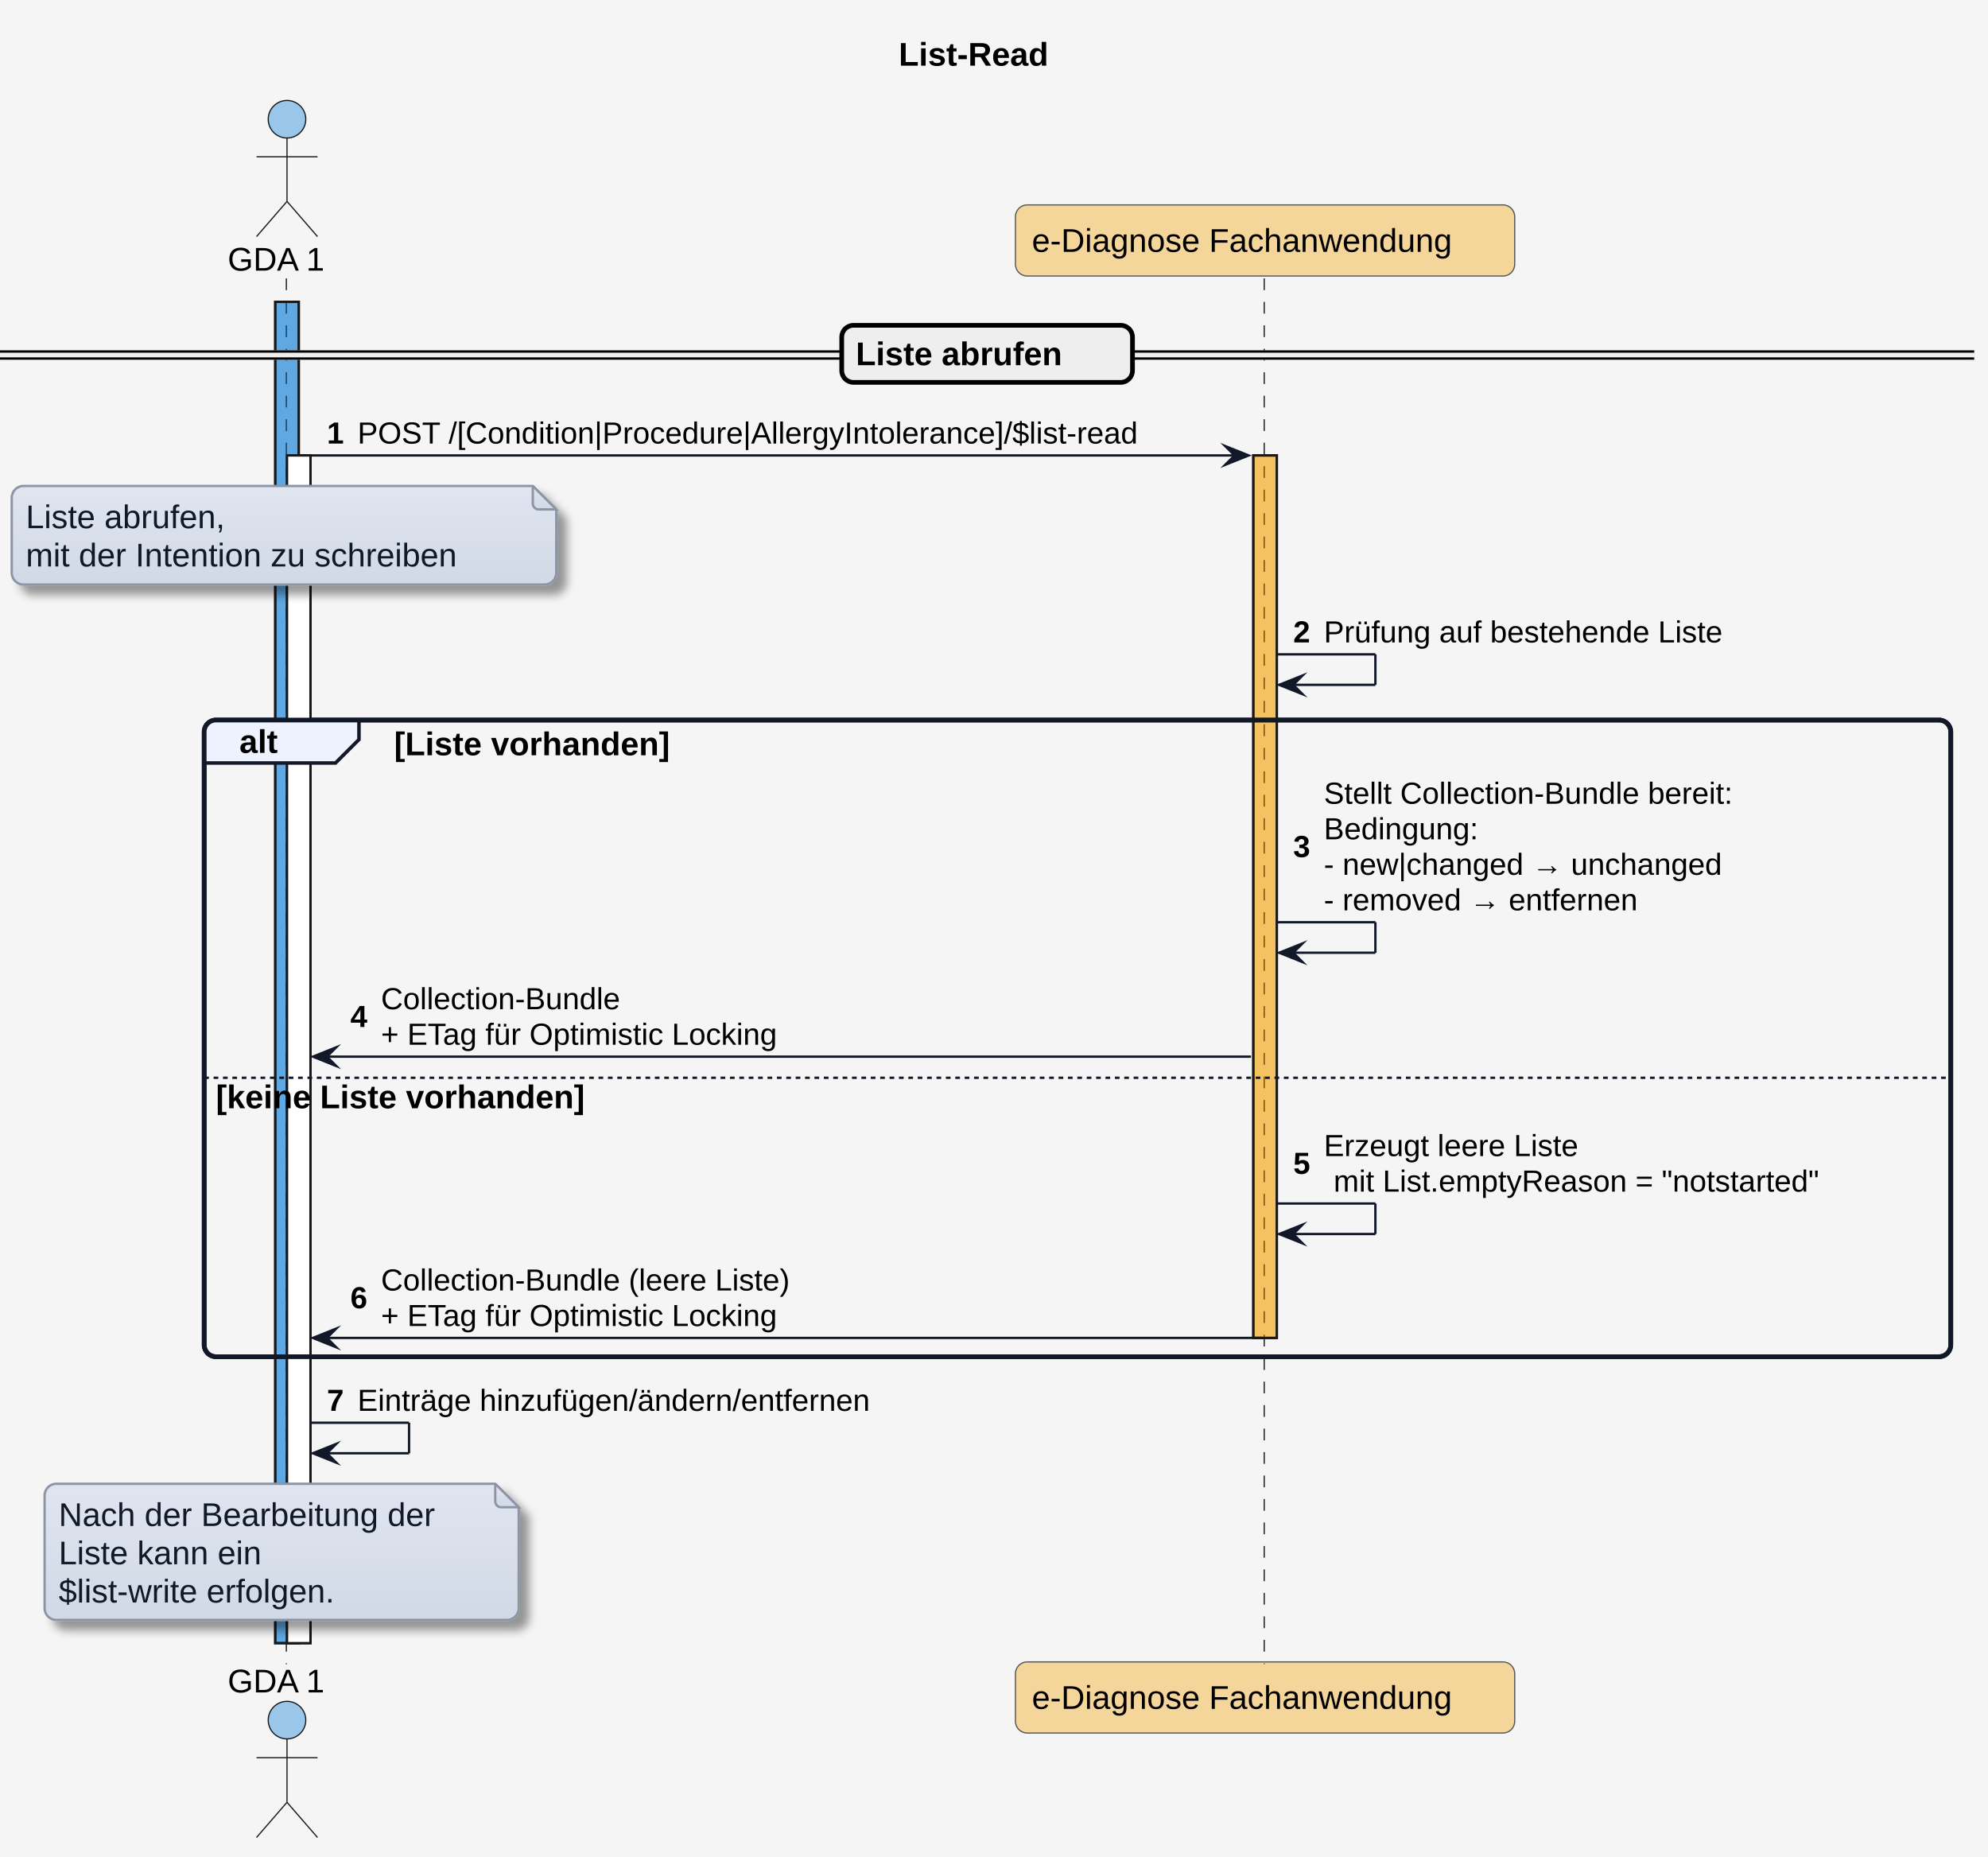
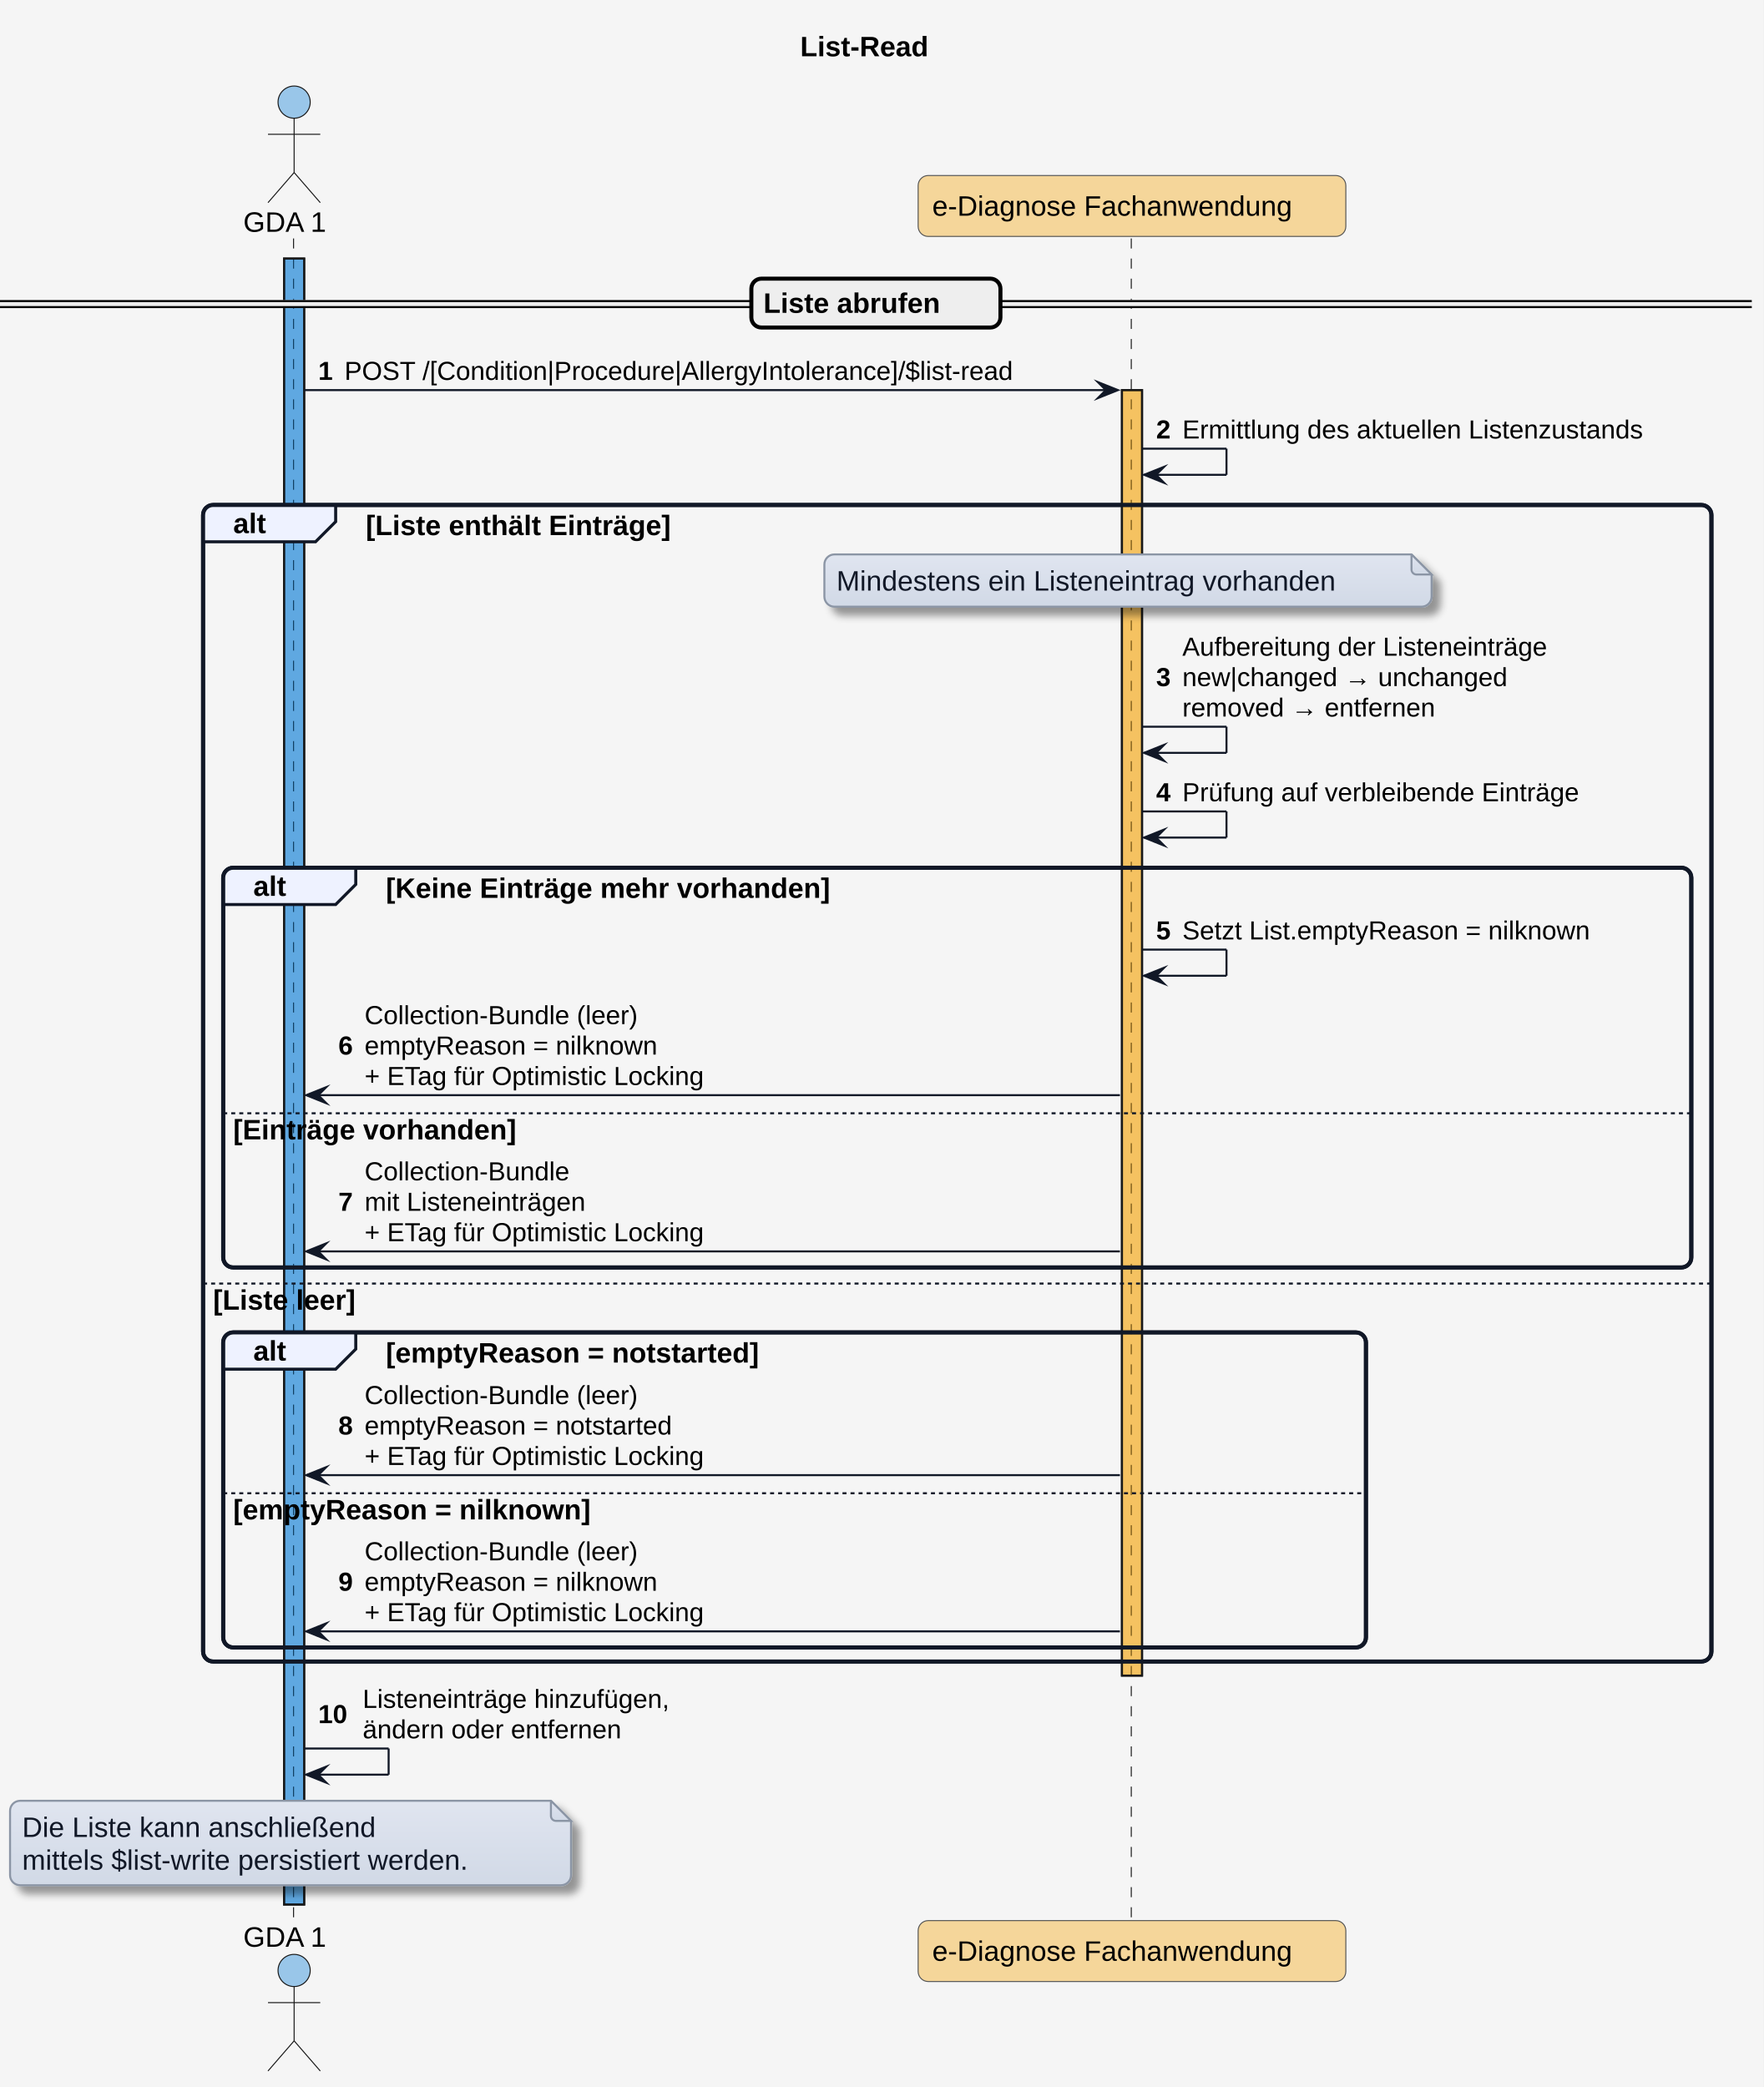
- <svg xmlns="http://www.w3.org/2000/svg" version="1.1" data-diagram-type="SEQUENCE" style="width:847px;height:791px;background:#F5F5F5;" width="847px" height="791px" viewBox="0 0 847 791" zoomAndPan="magnify" preserveAspectRatio="none" contentStyleType="text/css">
+ <svg xmlns="http://www.w3.org/2000/svg" version="1.1" data-diagram-type="SEQUENCE" style="width:877px;height:1038px;background:#F5F5F5;" width="877px" height="1038px" viewBox="0 0 877 1038" zoomAndPan="magnify" preserveAspectRatio="none" contentStyleType="text/css">
  <defs>
-     <linearGradient x1="50%" y1="0%" x2="50%" y2="100%" id="g16djc7a0gcmby0">
+     <linearGradient x1="50%" y1="0%" x2="50%" y2="100%" id="g1memkbnw3ee900">
      <stop stop-color="#E0E5F0" offset="0%" />
      <stop stop-color="#D1D9E6" offset="100%" />
    </linearGradient>
-     <filter id="f16djc7a0gcmby" x="-1" y="-1" width="300%" height="300%">
+     <filter id="f1memkbnw3ee90" x="-1" y="-1" width="300%" height="300%">
      <feGaussianBlur result="blurOut" stdDeviation="2" />
      <feColorMatrix type="matrix" in="blurOut" result="blurOut2" values="0 0 0 0 0 0 0 0 0 0 0 0 0 0 0 0 0 0 .4 0" />
      <feOffset result="blurOut3" in="blurOut2" dx="4" dy="4" />
      <feBlend in="SourceGraphic" in2="blurOut3" mode="normal" />
    </filter>
  </defs>
  <g>
-     <rect x="0" y="0" width="847" height="791" fill="#F5F5F5" style="stroke:none;stroke-width:1;" />
+     <rect x="0" y="0" width="877" height="1038" fill="#F5F5F5" style="stroke:none;stroke-width:1;" />
    <g class="title" data-source-line="1">
-       <text x="382.916" y="27.995" fill="#000000" font-size="14" lengthAdjust="spacing" textLength="74.3" font-weight="700" font-family="'Arial'">List-Read</text>
+       <text x="397.971" y="27.995" fill="#000000" font-size="14" lengthAdjust="spacing" textLength="74.3" font-weight="700" font-family="'Arial'">List-Read</text>
    </g>
    <g>
-       <rect x="117.282" y="128.594" width="10" height="571.398" fill="#0078D4" fill-opacity="0.376" style="stroke:#181818;stroke-width:1;" />
+       <rect x="141.282" y="128.594" width="10" height="818.648" fill="#0078D4" fill-opacity="0.376" style="stroke:#181818;stroke-width:1;" />
    </g>
    <g>
-       <rect x="122.282" y="194.023" width="10" height="505.969" fill="#FFFFFF" style="stroke:#181818;stroke-width:1;" />
+       <rect x="557.991" y="194.023" width="10" height="639.359" fill="#F5A403" fill-opacity="0.376" style="stroke:#181818;stroke-width:1;" />
    </g>
-     <g>
-       <rect x="533.991" y="194.023" width="10" height="375.945" fill="#F5A403" fill-opacity="0.376" style="stroke:#181818;stroke-width:1;" />
-     </g>
-     <rect x="87" y="306.75" width="744.132" height="271.219" fill="none" style="stroke:#111827;stroke-width:2;" rx="5" ry="5" />
+     <rect x="101" y="251.156" width="750.174" height="575.227" fill="none" style="stroke:#111827;stroke-width:2;" rx="5" ry="5" />
+     <rect x="111" y="431.578" width="730.174" height="198.82" fill="none" style="stroke:#111827;stroke-width:2;" rx="5" ry="5" />
+     <rect x="111" y="662.695" width="568.345" height="156.688" fill="none" style="stroke:#111827;stroke-width:2;" rx="5" ry="5" />
    <g class="participant-lifeline" data-qualified-name="GDA_1" data-entity-uid="part1" id="part1-lifeline" data-source-line="49">
      <g>
-         <rect x="118.282" y="118.594" width="8" height="590.398" fill="#000000" fill-opacity="0" />
-         <line x1="122" y1="118.594" x2="122" y2="708.992" style="stroke:#181818;stroke-width:0.5;stroke-dasharray:5,5;" />
+         <rect x="142.282" y="118.594" width="8" height="837.648" fill="#000000" fill-opacity="0" />
+         <line x1="146" y1="118.594" x2="146" y2="956.242" style="stroke:#181818;stroke-width:0.5;stroke-dasharray:5,5;" />
      </g>
    </g>
    <g class="participant-lifeline" data-qualified-name="eDiag_FA" data-entity-uid="part2" id="part2-lifeline" data-source-line="50">
      <g>
-         <rect x="534.991" y="118.594" width="8" height="590.398" fill="#000000" fill-opacity="0" />
-         <line x1="538.638" y1="118.594" x2="538.638" y2="708.992" style="stroke:#181818;stroke-width:0.5;stroke-dasharray:5,5;" />
+         <rect x="558.991" y="118.594" width="8" height="837.648" fill="#000000" fill-opacity="0" />
+         <line x1="562.638" y1="118.594" x2="562.638" y2="956.242" style="stroke:#181818;stroke-width:0.5;stroke-dasharray:5,5;" />
      </g>
    </g>
    <g class="participant participant-head" data-qualified-name="GDA_1" data-entity-uid="part1" id="part1-head" data-source-line="49">
-       <text x="97" y="115.292" fill="#000000" font-size="14" lengthAdjust="spacing" textLength="44.563" font-family="'Arial'">GDA 1</text>
-       <ellipse cx="122.282" cy="50.797" rx="8" ry="8" fill="#0078D4" fill-opacity="0.376" style="stroke:#181818;stroke-width:0.5;" />
-       <path d="M122.282,58.797 L122.282,85.797 M109.282,66.797 L135.282,66.797 M122.282,85.797 L109.282,100.797 M122.282,85.797 L135.282,100.797" style="stroke:#181818;stroke-width:0.5;" fill="none" />
+       <text x="121" y="115.292" fill="#000000" font-size="14" lengthAdjust="spacing" textLength="44.563" font-family="'Arial'">GDA 1</text>
+       <ellipse cx="146.282" cy="50.797" rx="8" ry="8" fill="#0078D4" fill-opacity="0.376" style="stroke:#181818;stroke-width:0.5;" />
+       <path d="M146.282,58.797 L146.282,85.797 M133.282,66.797 L159.282,66.797 M146.282,85.797 L133.282,100.797 M146.282,85.797 L159.282,100.797" style="stroke:#181818;stroke-width:0.5;" fill="none" />
    </g>
    <g class="participant participant-tail" data-qualified-name="GDA_1" data-entity-uid="part1" id="part1-tail" data-source-line="49">
-       <text x="97" y="720.987" fill="#000000" font-size="14" lengthAdjust="spacing" textLength="44.563" font-family="'Arial'">GDA 1</text>
-       <ellipse cx="122.282" cy="732.789" rx="8" ry="8" fill="#0078D4" fill-opacity="0.376" style="stroke:#181818;stroke-width:0.5;" />
-       <path d="M122.282,740.789 L122.282,767.789 M109.282,748.789 L135.282,748.789 M122.282,767.789 L109.282,782.789 M122.282,767.789 L135.282,782.789" style="stroke:#181818;stroke-width:0.5;" fill="none" />
+       <text x="121" y="968.237" fill="#000000" font-size="14" lengthAdjust="spacing" textLength="44.563" font-family="'Arial'">GDA 1</text>
+       <ellipse cx="146.282" cy="980.039" rx="8" ry="8" fill="#0078D4" fill-opacity="0.376" style="stroke:#181818;stroke-width:0.5;" />
+       <path d="M146.282,988.039 L146.282,1015.039 M133.282,996.039 L159.282,996.039 M146.282,1015.039 L133.282,1030.039 M146.282,1015.039 L159.282,1030.039" style="stroke:#181818;stroke-width:0.5;" fill="none" />
    </g>
    <g class="participant participant-head" data-qualified-name="eDiag_FA" data-entity-uid="part2" id="part2-head" data-source-line="50">
-       <rect x="432.638" y="87.297" width="212.707" height="30.297" fill="#F5A403" fill-opacity="0.376" style="stroke:#555555;stroke-width:0.5;" rx="5" ry="5" />
-       <text x="439.638" y="107.292" fill="#000000" font-size="14" lengthAdjust="spacing" textLength="198.707" font-family="'Arial'">e-Diagnose Fachanwendung</text>
+       <rect x="456.638" y="87.297" width="212.707" height="30.297" fill="#F5A403" fill-opacity="0.376" style="stroke:#555555;stroke-width:0.5;" rx="5" ry="5" />
+       <text x="463.638" y="107.292" fill="#000000" font-size="14" lengthAdjust="spacing" textLength="198.707" font-family="'Arial'">e-Diagnose Fachanwendung</text>
    </g>
    <g class="participant participant-tail" data-qualified-name="eDiag_FA" data-entity-uid="part2" id="part2-tail" data-source-line="50">
-       <rect x="432.638" y="707.992" width="212.707" height="30.297" fill="#F5A403" fill-opacity="0.376" style="stroke:#555555;stroke-width:0.5;" rx="5" ry="5" />
-       <text x="439.638" y="727.987" fill="#000000" font-size="14" lengthAdjust="spacing" textLength="198.707" font-family="'Arial'">e-Diagnose Fachanwendung</text>
+       <rect x="456.638" y="955.242" width="212.707" height="30.297" fill="#F5A403" fill-opacity="0.376" style="stroke:#555555;stroke-width:0.5;" rx="5" ry="5" />
+       <text x="463.638" y="975.237" fill="#000000" font-size="14" lengthAdjust="spacing" textLength="198.707" font-family="'Arial'">e-Diagnose Fachanwendung</text>
    </g>
    <g>
-       <rect x="117.282" y="128.594" width="10" height="571.398" fill="#0078D4" fill-opacity="0.376" style="stroke:#181818;stroke-width:1;" />
+       <rect x="141.282" y="128.594" width="10" height="818.648" fill="#0078D4" fill-opacity="0.376" style="stroke:#181818;stroke-width:1;" />
    </g>
    <g>
-       <rect x="122.282" y="194.023" width="10" height="505.969" fill="#FFFFFF" style="stroke:#181818;stroke-width:1;" />
+       <rect x="557.991" y="194.023" width="10" height="639.359" fill="#F5A403" fill-opacity="0.376" style="stroke:#181818;stroke-width:1;" />
    </g>
-     <g>
-       <rect x="533.991" y="194.023" width="10" height="375.945" fill="#F5A403" fill-opacity="0.376" style="stroke:#181818;stroke-width:1;" />
+     <rect x="0" y="149.742" width="871.243" height="3" fill="#EEEEEE" style="stroke:#EEEEEE;stroke-width:1;" rx="5" ry="5" />
+     <line x1="0" y1="149.742" x2="871.243" y2="149.742" style="stroke:#000000;stroke-width:1;" />
+     <line x1="0" y1="152.742" x2="871.243" y2="152.742" style="stroke:#000000;stroke-width:1;" />
+     <rect x="373.681" y="138.594" width="123.881" height="24.297" fill="#EEEEEE" style="stroke:#000000;stroke-width:2;" rx="5" ry="5" />
+     <text x="379.681" y="155.589" fill="#000000" font-size="14" lengthAdjust="spacing" textLength="105.007" font-weight="700" font-family="'Arial'">Liste abrufen</text>
+     <g class="message" data-entity-1="part1" data-entity-2="part2" id="msg1" data-source-line="57">
+       <polygon points="545.991,190.023,555.991,194.023,545.991,198.023,549.991,194.023" fill="#111827" style="stroke:#111827;stroke-width:1;stroke-linejoin:miter;stroke-miterlimit:10;" />
+       <line x1="151.282" y1="194.023" x2="551.991" y2="194.023" style="stroke:#111827;stroke-width:1;" />
+       <text x="158.282" y="188.958" fill="#000000" font-size="13" lengthAdjust="spacing" textLength="9.045" font-weight="700" font-family="'Arial'">1</text>
+       <text x="171.327" y="188.958" fill="#000000" font-size="13" lengthAdjust="spacing" textLength="374.664" font-family="'Arial'">POST /[Condition|Procedure|AllergyIntolerance]/$list-read</text>
    </g>
-     <rect x="0" y="149.742" width="841.132" height="3" fill="#EEEEEE" style="stroke:#EEEEEE;stroke-width:1;" rx="5" ry="5" />
-     <line x1="0" y1="149.742" x2="841.132" y2="149.742" style="stroke:#000000;stroke-width:1;" />
-     <line x1="0" y1="152.742" x2="841.132" y2="152.742" style="stroke:#000000;stroke-width:1;" />
-     <rect x="358.626" y="138.594" width="123.881" height="24.297" fill="#EEEEEE" style="stroke:#000000;stroke-width:2;" rx="5" ry="5" />
-     <text x="364.626" y="155.589" fill="#000000" font-size="14" lengthAdjust="spacing" textLength="105.007" font-weight="700" font-family="'Arial'">Liste abrufen</text>
-     <g class="message" data-entity-1="part1" data-entity-2="part2" id="msg1" data-source-line="57">
-       <polygon points="521.991,190.023,531.991,194.023,521.991,198.023,525.991,194.023" fill="#111827" style="stroke:#111827;stroke-width:1;stroke-linejoin:miter;stroke-miterlimit:10;" />
-       <line x1="132.282" y1="194.023" x2="527.991" y2="194.023" style="stroke:#111827;stroke-width:1;" />
-       <text x="139.282" y="188.958" fill="#000000" font-size="13" lengthAdjust="spacing" textLength="9.045" font-weight="700" font-family="'Arial'">1</text>
-       <text x="152.327" y="188.958" fill="#000000" font-size="13" lengthAdjust="spacing" textLength="374.664" font-family="'Arial'">POST /[Condition|Procedure|AllergyIntolerance]/$list-read</text>
+     <g class="message" data-entity-1="part2" data-entity-2="part2" id="msg2" data-source-line="61">
+       <line x1="567.991" y1="223.156" x2="609.991" y2="223.156" style="stroke:#111827;stroke-width:1;" />
+       <line x1="609.991" y1="223.156" x2="609.991" y2="236.156" style="stroke:#111827;stroke-width:1;" />
+       <line x1="568.991" y1="236.156" x2="609.991" y2="236.156" style="stroke:#111827;stroke-width:1;" />
+       <polygon points="578.991,232.156,568.991,236.156,578.991,240.156,574.991,236.156" fill="#111827" style="stroke:#111827;stroke-width:1;stroke-linejoin:miter;stroke-miterlimit:10;" />
+       <text x="574.991" y="218.09" fill="#000000" font-size="13" lengthAdjust="spacing" textLength="9.045" font-weight="700" font-family="'Arial'">2</text>
+       <text x="588.037" y="218.09" fill="#000000" font-size="13" lengthAdjust="spacing" textLength="261.206" font-family="'Arial'">Ermittlung des aktuellen Listenzustands</text>
    </g>
-     <path d="M5,212.023 L5,244.023 A5,5 0 0 0 10,249.023 L232,249.023 A5,5 0 0 0 237,244.023 L237,217.023 L227,207.023 L10,207.023 A5,5 0 0 0 5,212.023" style="stroke:#8B95A5;stroke-width:1;" fill="url(#g16djc7a0gcmby0)" filter="url(#f16djc7a0gcmby)" />
-     <path d="M227,207.023 L227,214.523 A2.5,2.5 0 0 0 229.5,217.023 L237,217.023 L227,207.023" style="stroke:#8B95A5;stroke-width:1;" fill="url(#g16djc7a0gcmby0)" />
-     <text x="11" y="225.019" fill="#111827" font-size="14" lengthAdjust="spacing" textLength="96.496" font-family="'Arial'">Liste abrufen,</text>
-     <text x="11" y="241.315" fill="#111827" font-size="14" lengthAdjust="spacing" textLength="211.586" font-family="'Arial'">mit der Intention zu schreiben</text>
-     <g class="message" data-entity-1="part2" data-entity-2="part2" id="msg2" data-source-line="68">
-       <line x1="543.991" y1="278.75" x2="585.991" y2="278.75" style="stroke:#111827;stroke-width:1;" />
-       <line x1="585.991" y1="278.75" x2="585.991" y2="291.75" style="stroke:#111827;stroke-width:1;" />
-       <line x1="544.991" y1="291.75" x2="585.991" y2="291.75" style="stroke:#111827;stroke-width:1;" />
-       <polygon points="554.991,287.75,544.991,291.75,554.991,295.75,550.991,291.75" fill="#111827" style="stroke:#111827;stroke-width:1;stroke-linejoin:miter;stroke-miterlimit:10;" />
-       <text x="550.991" y="273.684" fill="#000000" font-size="13" lengthAdjust="spacing" textLength="9.045" font-weight="700" font-family="'Arial'">2</text>
-       <text x="564.037" y="273.684" fill="#000000" font-size="13" lengthAdjust="spacing" textLength="191.477" font-family="'Arial'">Prüfung auf bestehende Liste</text>
+     <path d="M106,251.156 L166.939,251.156 L166.939,259.453 L156.939,269.453 L101,269.453 L101,256.156 A5,5 0 0 1 106,251.156" style="stroke:#111827;stroke-width:1.5;" fill="#EEF2FF" />
+     <rect x="101" y="251.156" width="750.174" height="575.227" fill="none" style="stroke:#111827;stroke-width:2;" rx="5" ry="5" />
+     <text x="116" y="265.151" fill="#000000" font-size="14" lengthAdjust="spacing" textLength="20.939" font-weight="700" font-family="'Arial'">alt</text>
+     <text x="181.939" y="266.151" fill="#000000" font-size="14" lengthAdjust="spacing" textLength="184.734" font-weight="700" font-family="'Arial'">[Liste enthält Einträge]</text>
+     <path d="M410,280.75 L410,296.75 A5,5 0 0 0 415,301.75 L707,301.75 A5,5 0 0 0 712,296.75 L712,285.75 L702,275.75 L415,275.75 A5,5 0 0 0 410,280.75" style="stroke:#8B95A5;stroke-width:1;" fill="url(#g1memkbnw3ee900)" filter="url(#f1memkbnw3ee90)" />
+     <path d="M702,275.75 L702,283.25 A2.5,2.5 0 0 0 704.5,285.75 L712,285.75 L702,275.75" style="stroke:#8B95A5;stroke-width:1;" fill="url(#g1memkbnw3ee900)" />
+     <text x="416" y="293.745" fill="#111827" font-size="14" lengthAdjust="spacing" textLength="281.982" font-family="'Arial'">Mindestens ein Listeneintrag vorhanden</text>
+     <g class="message" data-entity-1="part2" data-entity-2="part2" id="msg3" data-source-line="69">
+       <line x1="567.991" y1="361.445" x2="609.991" y2="361.445" style="stroke:#111827;stroke-width:1;" />
+       <line x1="609.991" y1="361.445" x2="609.991" y2="374.445" style="stroke:#111827;stroke-width:1;" />
+       <line x1="568.991" y1="374.445" x2="609.991" y2="374.445" style="stroke:#111827;stroke-width:1;" />
+       <polygon points="578.991,370.445,568.991,374.445,578.991,378.445,574.991,374.445" fill="#111827" style="stroke:#111827;stroke-width:1;stroke-linejoin:miter;stroke-miterlimit:10;" />
+       <text x="574.991" y="341.247" fill="#000000" font-size="13" lengthAdjust="spacing" textLength="9.045" font-weight="700" font-family="'Arial'">3</text>
+       <text x="588.037" y="326.114" fill="#000000" font-size="13" lengthAdjust="spacing" textLength="208.07" font-family="'Arial'">Aufbereitung der Listeneinträge</text>
+       <text x="588.037" y="341.247" fill="#000000" font-size="13" lengthAdjust="spacing" textLength="179.074" font-family="'Arial'">new|changed → unchanged</text>
+       <text x="588.037" y="356.379" fill="#000000" font-size="13" lengthAdjust="spacing" textLength="140.791" font-family="'Arial'">removed → entfernen</text>
    </g>
-     <path d="M92,306.75 L152.939,306.75 L152.939,315.047 L142.939,325.047 L87,325.047 L87,311.75 A5,5 0 0 1 92,306.75" style="stroke:#111827;stroke-width:1.5;" fill="#EEF2FF" />
-     <rect x="87" y="306.75" width="744.132" height="271.219" fill="none" style="stroke:#111827;stroke-width:2;" rx="5" ry="5" />
-     <text x="102" y="320.745" fill="#000000" font-size="14" lengthAdjust="spacing" textLength="20.939" font-weight="700" font-family="'Arial'">alt</text>
-     <text x="167.939" y="321.745" fill="#000000" font-size="14" lengthAdjust="spacing" textLength="140.424" font-weight="700" font-family="'Arial'">[Liste vorhanden]</text>
-     <g class="message" data-entity-1="part2" data-entity-2="part2" id="msg3" data-source-line="71">
-       <line x1="543.991" y1="392.875" x2="585.991" y2="392.875" style="stroke:#111827;stroke-width:1;" />
-       <line x1="585.991" y1="392.875" x2="585.991" y2="405.875" style="stroke:#111827;stroke-width:1;" />
-       <line x1="544.991" y1="405.875" x2="585.991" y2="405.875" style="stroke:#111827;stroke-width:1;" />
-       <polygon points="554.991,401.875,544.991,405.875,554.991,409.875,550.991,405.875" fill="#111827" style="stroke:#111827;stroke-width:1;stroke-linejoin:miter;stroke-miterlimit:10;" />
-       <text x="550.991" y="365.11" fill="#000000" font-size="13" lengthAdjust="spacing" textLength="9.045" font-weight="700" font-family="'Arial'">3</text>
-       <text x="564.037" y="342.411" fill="#000000" font-size="13" lengthAdjust="spacing" textLength="198.866" font-family="'Arial'">Stellt Collection-Bundle bereit:</text>
-       <text x="564.037" y="357.543" fill="#000000" font-size="13" lengthAdjust="spacing" textLength="74.382" font-family="'Arial'">Bedingung:</text>
-       <text x="564.037" y="372.676" fill="#000000" font-size="13" lengthAdjust="spacing" textLength="187.897" font-family="'Arial'">- new|changed → unchanged</text>
-       <text x="564.037" y="387.809" fill="#000000" font-size="13" lengthAdjust="spacing" textLength="149.614" font-family="'Arial'">- removed → entfernen</text>
+     <g class="message" data-entity-1="part2" data-entity-2="part2" id="msg4" data-source-line="71">
+       <line x1="567.991" y1="403.578" x2="609.991" y2="403.578" style="stroke:#111827;stroke-width:1;" />
+       <line x1="609.991" y1="403.578" x2="609.991" y2="416.578" style="stroke:#111827;stroke-width:1;" />
+       <line x1="568.991" y1="416.578" x2="609.991" y2="416.578" style="stroke:#111827;stroke-width:1;" />
+       <polygon points="578.991,412.578,568.991,416.578,578.991,420.578,574.991,416.578" fill="#111827" style="stroke:#111827;stroke-width:1;stroke-linejoin:miter;stroke-miterlimit:10;" />
+       <text x="574.991" y="398.512" fill="#000000" font-size="13" lengthAdjust="spacing" textLength="9.045" font-weight="700" font-family="'Arial'">4</text>
+       <text x="588.037" y="398.512" fill="#000000" font-size="13" lengthAdjust="spacing" textLength="223.882" font-family="'Arial'">Prüfung auf verbleibende Einträge</text>
    </g>
-     <g class="message" data-entity-1="part2" data-entity-2="part1" id="msg4" data-source-line="72">
-       <polygon points="143.282,446.141,133.282,450.141,143.282,454.141,139.282,450.141" fill="#111827" style="stroke:#111827;stroke-width:1;stroke-linejoin:miter;stroke-miterlimit:10;" />
-       <line x1="137.282" y1="450.141" x2="532.991" y2="450.141" style="stroke:#111827;stroke-width:1;" />
-       <text x="149.282" y="437.508" fill="#000000" font-size="13" lengthAdjust="spacing" textLength="9.045" font-weight="700" font-family="'Arial'">4</text>
-       <text x="162.327" y="429.942" fill="#000000" font-size="13" lengthAdjust="spacing" textLength="114.251" font-family="'Arial'">Collection-Bundle</text>
-       <text x="162.327" y="445.075" fill="#000000" font-size="13" lengthAdjust="spacing" textLength="194.029" font-family="'Arial'">+ ETag für Optimistic Locking</text>
-     </g>
-     <line x1="87" y1="459.141" x2="831.132" y2="459.141" style="stroke:#111827;stroke-width:1;stroke-dasharray:2,2;" />
-     <text x="92" y="472.136" fill="#000000" font-size="14" lengthAdjust="spacing" textLength="188.364" font-weight="700" font-family="'Arial'">[keine Liste vorhanden]</text>
+     <path d="M116,431.578 L176.939,431.578 L176.939,439.875 L166.939,449.875 L111,449.875 L111,436.578 A5,5 0 0 1 116,431.578" style="stroke:#111827;stroke-width:1.5;" fill="#EEF2FF" />
+     <rect x="111" y="431.578" width="730.174" height="198.82" fill="none" style="stroke:#111827;stroke-width:2;" rx="5" ry="5" />
+     <text x="126" y="445.573" fill="#000000" font-size="14" lengthAdjust="spacing" textLength="20.939" font-weight="700" font-family="'Arial'">alt</text>
+     <text x="191.939" y="446.573" fill="#000000" font-size="14" lengthAdjust="spacing" textLength="264.38" font-weight="700" font-family="'Arial'">[Keine Einträge mehr vorhanden]</text>
    <g class="message" data-entity-1="part2" data-entity-2="part2" id="msg5" data-source-line="74">
-       <line x1="543.991" y1="512.703" x2="585.991" y2="512.703" style="stroke:#111827;stroke-width:1;" />
-       <line x1="585.991" y1="512.703" x2="585.991" y2="525.703" style="stroke:#111827;stroke-width:1;" />
-       <line x1="544.991" y1="525.703" x2="585.991" y2="525.703" style="stroke:#111827;stroke-width:1;" />
-       <polygon points="554.991,521.703,544.991,525.703,554.991,529.703,550.991,525.703" fill="#111827" style="stroke:#111827;stroke-width:1;stroke-linejoin:miter;stroke-miterlimit:10;" />
-       <text x="550.991" y="500.071" fill="#000000" font-size="13" lengthAdjust="spacing" textLength="9.045" font-weight="700" font-family="'Arial'">5</text>
-       <text x="564.037" y="492.504" fill="#000000" font-size="13" lengthAdjust="spacing" textLength="121.907" font-family="'Arial'">Erzeugt leere Liste</text>
-       <text x="568.169" y="507.637" fill="#000000" font-size="13" lengthAdjust="spacing" textLength="240.963" font-family="'Arial'">mit List.emptyReason = "notstarted"</text>
+       <line x1="567.991" y1="472.305" x2="609.991" y2="472.305" style="stroke:#111827;stroke-width:1;" />
+       <line x1="609.991" y1="472.305" x2="609.991" y2="485.305" style="stroke:#111827;stroke-width:1;" />
+       <line x1="568.991" y1="485.305" x2="609.991" y2="485.305" style="stroke:#111827;stroke-width:1;" />
+       <polygon points="578.991,481.305,568.991,485.305,578.991,489.305,574.991,485.305" fill="#111827" style="stroke:#111827;stroke-width:1;stroke-linejoin:miter;stroke-miterlimit:10;" />
+       <text x="574.991" y="467.239" fill="#000000" font-size="13" lengthAdjust="spacing" textLength="9.045" font-weight="700" font-family="'Arial'">5</text>
+       <text x="588.037" y="467.239" fill="#000000" font-size="13" lengthAdjust="spacing" textLength="231.137" font-family="'Arial'">Setzt List.emptyReason = nilknown</text>
    </g>
    <g class="message" data-entity-1="part2" data-entity-2="part1" id="msg6" data-source-line="75">
-       <polygon points="143.282,565.969,133.282,569.969,143.282,573.969,139.282,569.969" fill="#111827" style="stroke:#111827;stroke-width:1;stroke-linejoin:miter;stroke-miterlimit:10;" />
-       <line x1="137.282" y1="569.969" x2="537.991" y2="569.969" style="stroke:#111827;stroke-width:1;" />
-       <text x="149.282" y="557.336" fill="#000000" font-size="13" lengthAdjust="spacing" textLength="9.045" font-weight="700" font-family="'Arial'">6</text>
-       <text x="162.327" y="549.77" fill="#000000" font-size="13" lengthAdjust="spacing" textLength="196.333" font-family="'Arial'">Collection-Bundle (leere Liste)</text>
-       <text x="162.327" y="564.903" fill="#000000" font-size="13" lengthAdjust="spacing" textLength="194.029" font-family="'Arial'">+ ETag für Optimistic Locking</text>
+       <polygon points="162.282,540.703,152.282,544.703,162.282,548.703,158.282,544.703" fill="#111827" style="stroke:#111827;stroke-width:1;stroke-linejoin:miter;stroke-miterlimit:10;" />
+       <line x1="156.282" y1="544.703" x2="556.991" y2="544.703" style="stroke:#111827;stroke-width:1;" />
+       <text x="168.282" y="524.504" fill="#000000" font-size="13" lengthAdjust="spacing" textLength="9.045" font-weight="700" font-family="'Arial'">6</text>
+       <text x="181.327" y="509.372" fill="#000000" font-size="13" lengthAdjust="spacing" textLength="153.48" font-family="'Arial'">Collection-Bundle (leer)</text>
+       <text x="181.327" y="524.504" fill="#000000" font-size="13" lengthAdjust="spacing" textLength="166.88" font-family="'Arial'">emptyReason = nilknown</text>
+       <text x="181.327" y="539.637" fill="#000000" font-size="13" lengthAdjust="spacing" textLength="194.029" font-family="'Arial'">+ ETag für Optimistic Locking</text>
    </g>
-     <g class="message" data-entity-1="part1" data-entity-2="part1" id="msg7" data-source-line="79">
-       <line x1="132.282" y1="606.102" x2="174.282" y2="606.102" style="stroke:#111827;stroke-width:1;" />
-       <line x1="174.282" y1="606.102" x2="174.282" y2="619.102" style="stroke:#111827;stroke-width:1;" />
-       <line x1="133.282" y1="619.102" x2="174.282" y2="619.102" style="stroke:#111827;stroke-width:1;" />
-       <polygon points="143.282,615.102,133.282,619.102,143.282,623.102,139.282,619.102" fill="#111827" style="stroke:#111827;stroke-width:1;stroke-linejoin:miter;stroke-miterlimit:10;" />
-       <text x="139.282" y="601.036" fill="#000000" font-size="13" lengthAdjust="spacing" textLength="9.045" font-weight="700" font-family="'Arial'">7</text>
-       <text x="152.327" y="601.036" fill="#000000" font-size="13" lengthAdjust="spacing" textLength="249.844" font-family="'Arial'">Einträge hinzufügen/ändern/entfernen</text>
+     <line x1="111" y1="553.703" x2="841.174" y2="553.703" style="stroke:#111827;stroke-width:1;stroke-dasharray:2,2;" />
+     <text x="116" y="566.698" fill="#000000" font-size="14" lengthAdjust="spacing" textLength="169.073" font-weight="700" font-family="'Arial'">[Einträge vorhanden]</text>
+     <g class="message" data-entity-1="part2" data-entity-2="part1" id="msg7" data-source-line="78">
+       <polygon points="162.282,618.398,152.282,622.398,162.282,626.398,158.282,622.398" fill="#111827" style="stroke:#111827;stroke-width:1;stroke-linejoin:miter;stroke-miterlimit:10;" />
+       <line x1="156.282" y1="622.398" x2="556.991" y2="622.398" style="stroke:#111827;stroke-width:1;" />
+       <text x="168.282" y="602.2" fill="#000000" font-size="13" lengthAdjust="spacing" textLength="9.045" font-weight="700" font-family="'Arial'">7</text>
+       <text x="181.327" y="587.067" fill="#000000" font-size="13" lengthAdjust="spacing" textLength="114.251" font-family="'Arial'">Collection-Bundle</text>
+       <text x="181.327" y="602.2" fill="#000000" font-size="13" lengthAdjust="spacing" textLength="127.213" font-family="'Arial'">mit Listeneinträgen</text>
+       <text x="181.327" y="617.332" fill="#000000" font-size="13" lengthAdjust="spacing" textLength="194.029" font-family="'Arial'">+ ETag für Optimistic Locking</text>
    </g>
-     <path d="M19,637.102 L19,685.102 A5,5 0 0 0 24,690.102 L216,690.102 A5,5 0 0 0 221,685.102 L221,642.102 L211,632.102 L24,632.102 A5,5 0 0 0 19,637.102" style="stroke:#8B95A5;stroke-width:1;" fill="url(#g16djc7a0gcmby0)" filter="url(#f16djc7a0gcmby)" />
-     <path d="M211,632.102 L211,639.602 A2.5,2.5 0 0 0 213.5,642.102 L221,642.102 L211,632.102" style="stroke:#8B95A5;stroke-width:1;" fill="url(#g16djc7a0gcmby0)" />
-     <text x="25" y="650.097" fill="#111827" font-size="14" lengthAdjust="spacing" textLength="181.549" font-family="'Arial'">Nach der Bearbeitung der</text>
-     <text x="25" y="666.394" fill="#111827" font-size="14" lengthAdjust="spacing" textLength="97.795" font-family="'Arial'">Liste kann ein</text>
-     <text x="25" y="682.69" fill="#111827" font-size="14" lengthAdjust="spacing" textLength="136.746" font-family="'Arial'">$list-write erfolgen.</text>
+     <line x1="101" y1="638.398" x2="851.174" y2="638.398" style="stroke:#111827;stroke-width:1;stroke-dasharray:2,2;" />
+     <text x="106" y="651.394" fill="#000000" font-size="14" lengthAdjust="spacing" textLength="86.605" font-weight="700" font-family="'Arial'">[Liste leer]</text>
+     <path d="M116,662.695 L176.939,662.695 L176.939,670.992 L166.939,680.992 L111,680.992 L111,667.695 A5,5 0 0 1 116,662.695" style="stroke:#111827;stroke-width:1.5;" fill="#EEF2FF" />
+     <rect x="111" y="662.695" width="568.345" height="156.688" fill="none" style="stroke:#111827;stroke-width:2;" rx="5" ry="5" />
+     <text x="126" y="676.69" fill="#000000" font-size="14" lengthAdjust="spacing" textLength="20.939" font-weight="700" font-family="'Arial'">alt</text>
+     <text x="191.939" y="677.69" fill="#000000" font-size="14" lengthAdjust="spacing" textLength="225.702" font-weight="700" font-family="'Arial'">[emptyReason = notstarted]</text>
+     <g class="message" data-entity-1="part2" data-entity-2="part1" id="msg8" data-source-line="84">
+       <polygon points="162.282,729.688,152.282,733.688,162.282,737.688,158.282,733.688" fill="#111827" style="stroke:#111827;stroke-width:1;stroke-linejoin:miter;stroke-miterlimit:10;" />
+       <line x1="156.282" y1="733.688" x2="556.991" y2="733.688" style="stroke:#111827;stroke-width:1;" />
+       <text x="168.282" y="713.489" fill="#000000" font-size="13" lengthAdjust="spacing" textLength="9.045" font-weight="700" font-family="'Arial'">8</text>
+       <text x="181.327" y="698.356" fill="#000000" font-size="13" lengthAdjust="spacing" textLength="153.48" font-family="'Arial'">Collection-Bundle (leer)</text>
+       <text x="181.327" y="713.489" fill="#000000" font-size="13" lengthAdjust="spacing" textLength="176.643" font-family="'Arial'">emptyReason = notstarted</text>
+       <text x="181.327" y="728.622" fill="#000000" font-size="13" lengthAdjust="spacing" textLength="194.029" font-family="'Arial'">+ ETag für Optimistic Locking</text>
+     </g>
+     <line x1="111" y1="742.688" x2="679.345" y2="742.688" style="stroke:#111827;stroke-width:1;stroke-dasharray:2,2;" />
+     <text x="116" y="755.683" fill="#000000" font-size="14" lengthAdjust="spacing" textLength="213.199" font-weight="700" font-family="'Arial'">[emptyReason = nilknown]</text>
+     <g class="message" data-entity-1="part2" data-entity-2="part1" id="msg9" data-source-line="87">
+       <polygon points="162.282,807.383,152.282,811.383,162.282,815.383,158.282,811.383" fill="#111827" style="stroke:#111827;stroke-width:1;stroke-linejoin:miter;stroke-miterlimit:10;" />
+       <line x1="156.282" y1="811.383" x2="556.991" y2="811.383" style="stroke:#111827;stroke-width:1;" />
+       <text x="168.282" y="791.184" fill="#000000" font-size="13" lengthAdjust="spacing" textLength="9.045" font-weight="700" font-family="'Arial'">9</text>
+       <text x="181.327" y="776.051" fill="#000000" font-size="13" lengthAdjust="spacing" textLength="153.48" font-family="'Arial'">Collection-Bundle (leer)</text>
+       <text x="181.327" y="791.184" fill="#000000" font-size="13" lengthAdjust="spacing" textLength="166.88" font-family="'Arial'">emptyReason = nilknown</text>
+       <text x="181.327" y="806.317" fill="#000000" font-size="13" lengthAdjust="spacing" textLength="194.029" font-family="'Arial'">+ ETag für Optimistic Locking</text>
+     </g>
+     <g class="message" data-entity-1="part1" data-entity-2="part1" id="msg10" data-source-line="94">
+       <line x1="151.282" y1="869.648" x2="193.282" y2="869.648" style="stroke:#111827;stroke-width:1;" />
+       <line x1="193.282" y1="869.648" x2="193.282" y2="882.648" style="stroke:#111827;stroke-width:1;" />
+       <line x1="152.282" y1="882.648" x2="193.282" y2="882.648" style="stroke:#111827;stroke-width:1;" />
+       <polygon points="162.282,878.648,152.282,882.648,162.282,886.648,158.282,882.648" fill="#111827" style="stroke:#111827;stroke-width:1;stroke-linejoin:miter;stroke-miterlimit:10;" />
+       <text x="158.282" y="857.016" fill="#000000" font-size="13" lengthAdjust="spacing" textLength="18.091" font-weight="700" font-family="'Arial'">10</text>
+       <text x="180.373" y="849.45" fill="#000000" font-size="13" lengthAdjust="spacing" textLength="174.192" font-family="'Arial'">Listeneinträge hinzufügen,</text>
+       <text x="180.373" y="864.582" fill="#000000" font-size="13" lengthAdjust="spacing" textLength="147.583" font-family="'Arial'">ändern oder entfernen</text>
+     </g>
+     <path d="M5,900.648 L5,932.648 A5,5 0 0 0 10,937.648 L279,937.648 A5,5 0 0 0 284,932.648 L284,905.648 L274,895.648 L10,895.648 A5,5 0 0 0 5,900.648" style="stroke:#8B95A5;stroke-width:1;" fill="url(#g1memkbnw3ee900)" filter="url(#f1memkbnw3ee90)" />
+     <path d="M274,895.648 L274,903.148 A2.5,2.5 0 0 0 276.5,905.648 L284,905.648 L274,895.648" style="stroke:#8B95A5;stroke-width:1;" fill="url(#g1memkbnw3ee900)" />
+     <text x="11" y="913.644" fill="#111827" font-size="14" lengthAdjust="spacing" textLength="197.053" font-family="'Arial'">Die Liste kann anschließend</text>
+     <text x="11" y="929.94" fill="#111827" font-size="14" lengthAdjust="spacing" textLength="258.986" font-family="'Arial'">mittels $list-write persistiert werden.</text>
  </g>
</svg>
